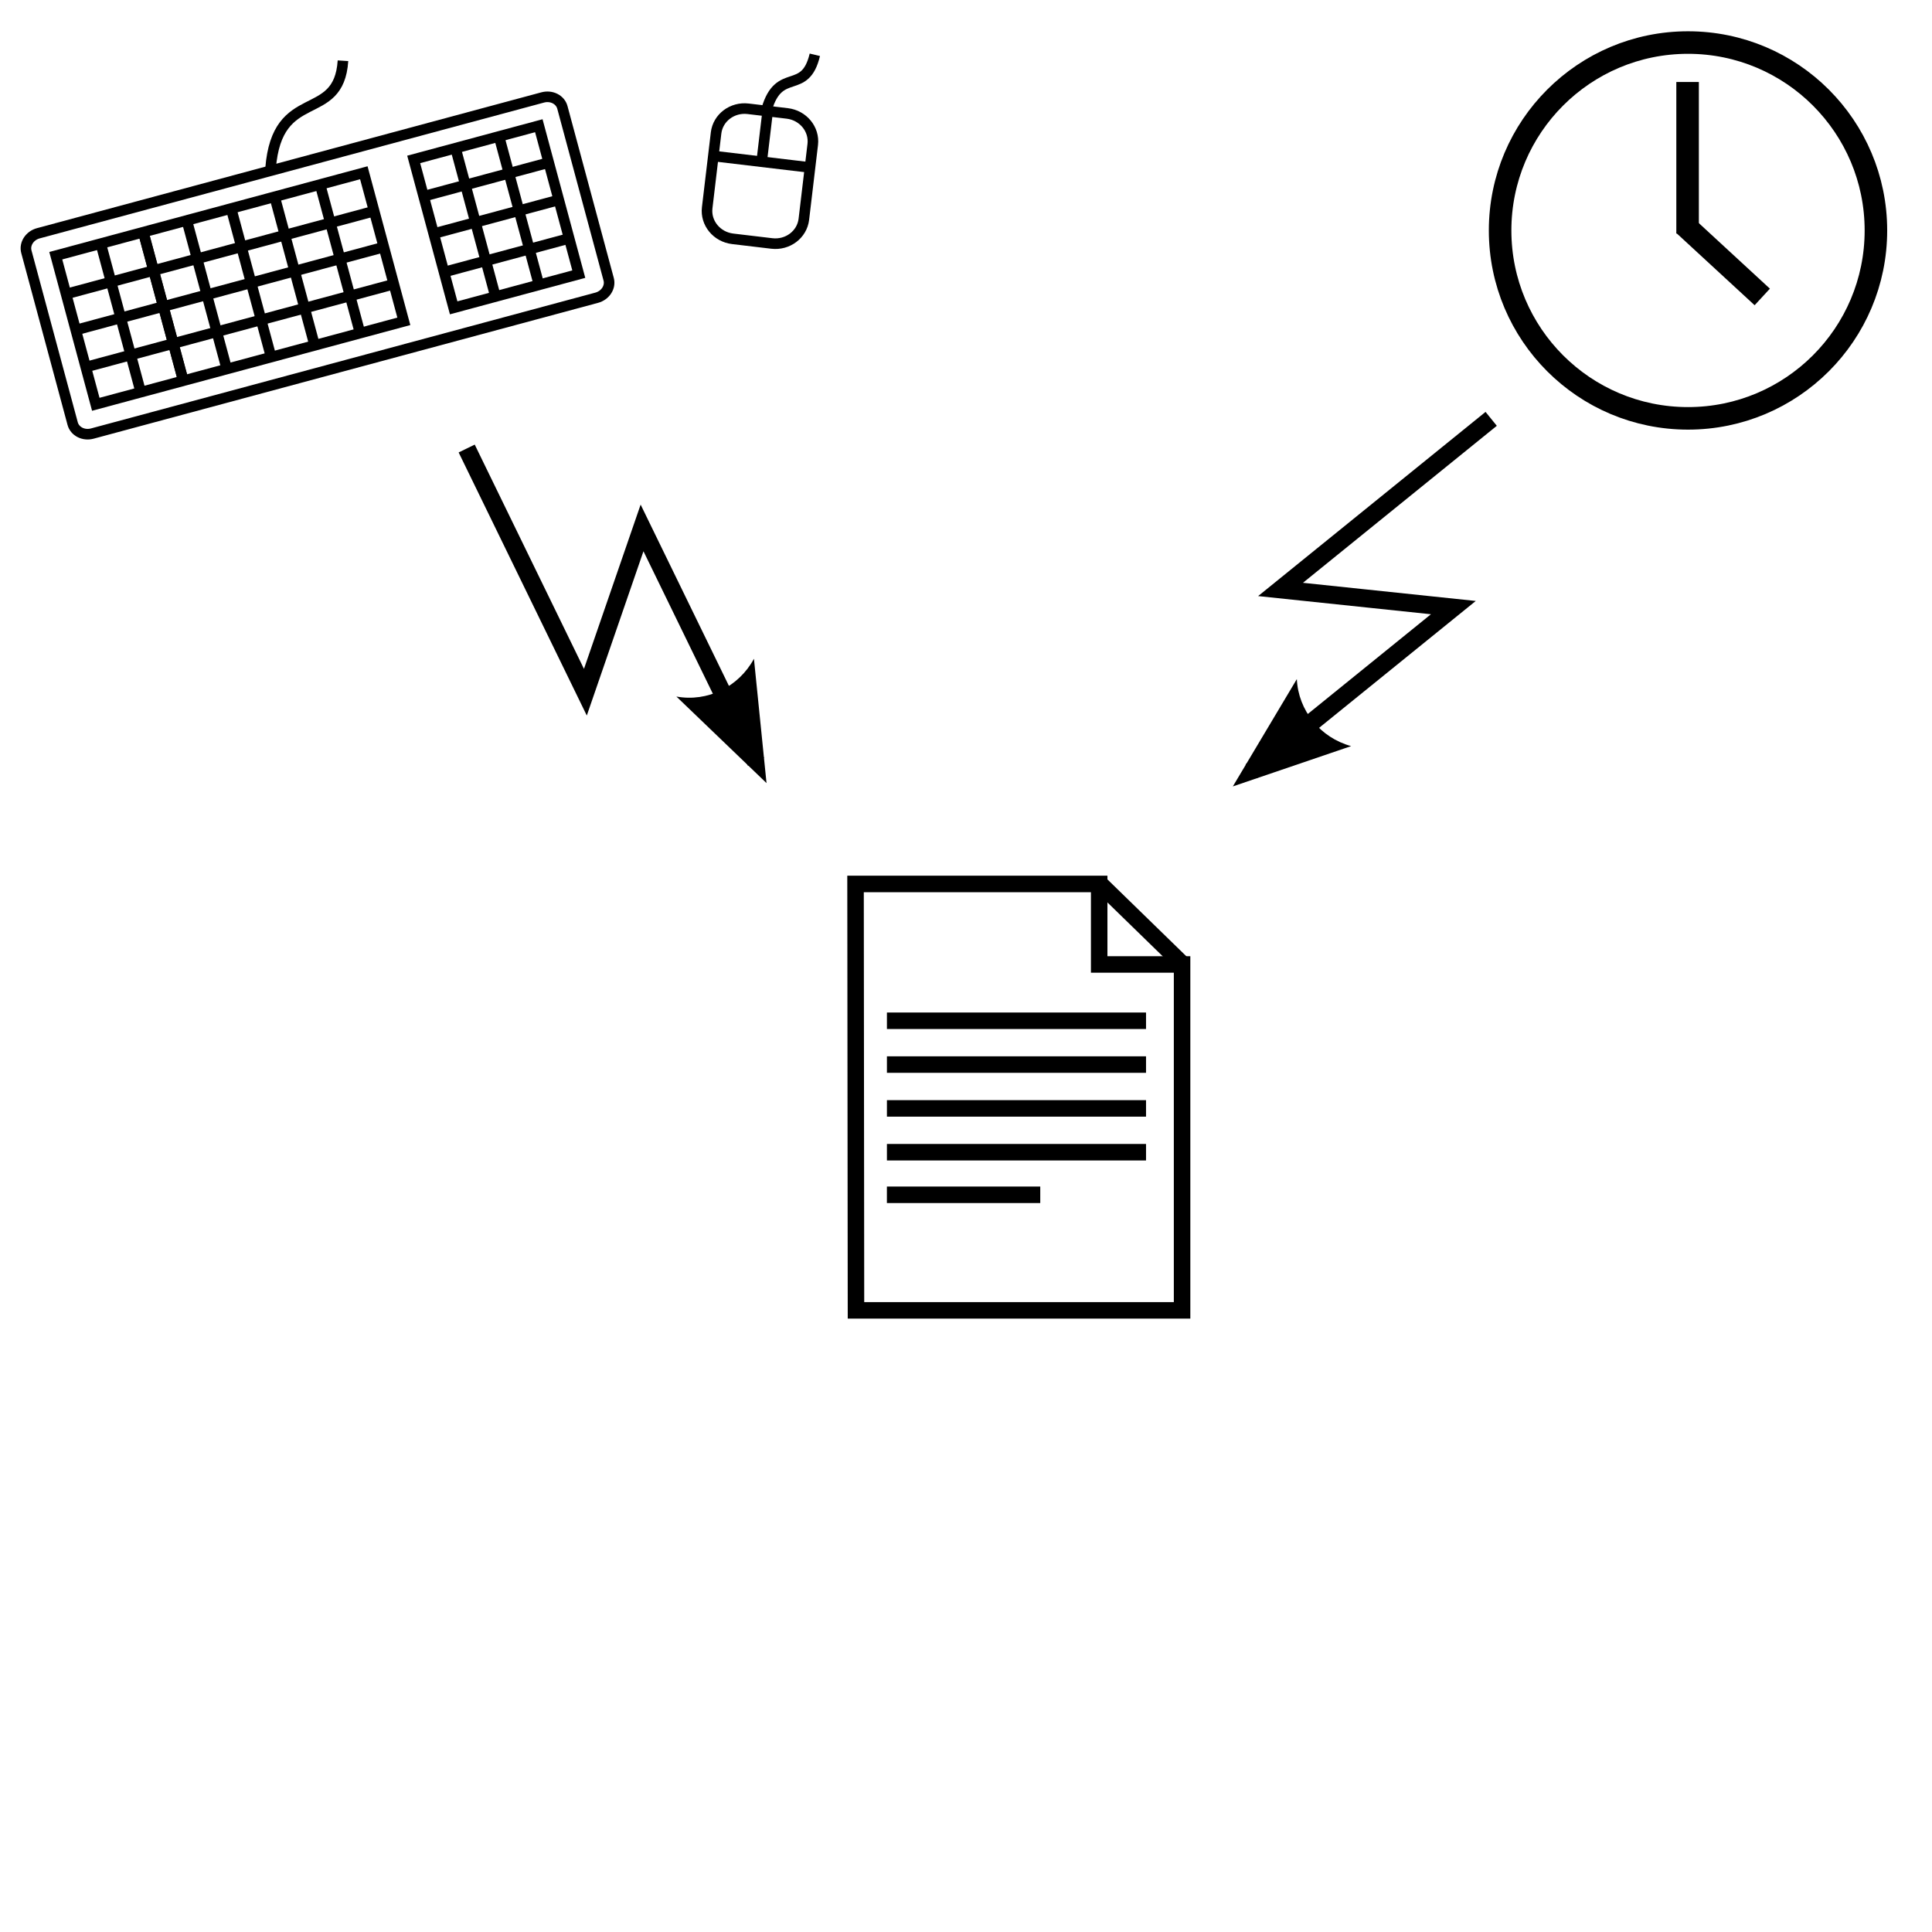
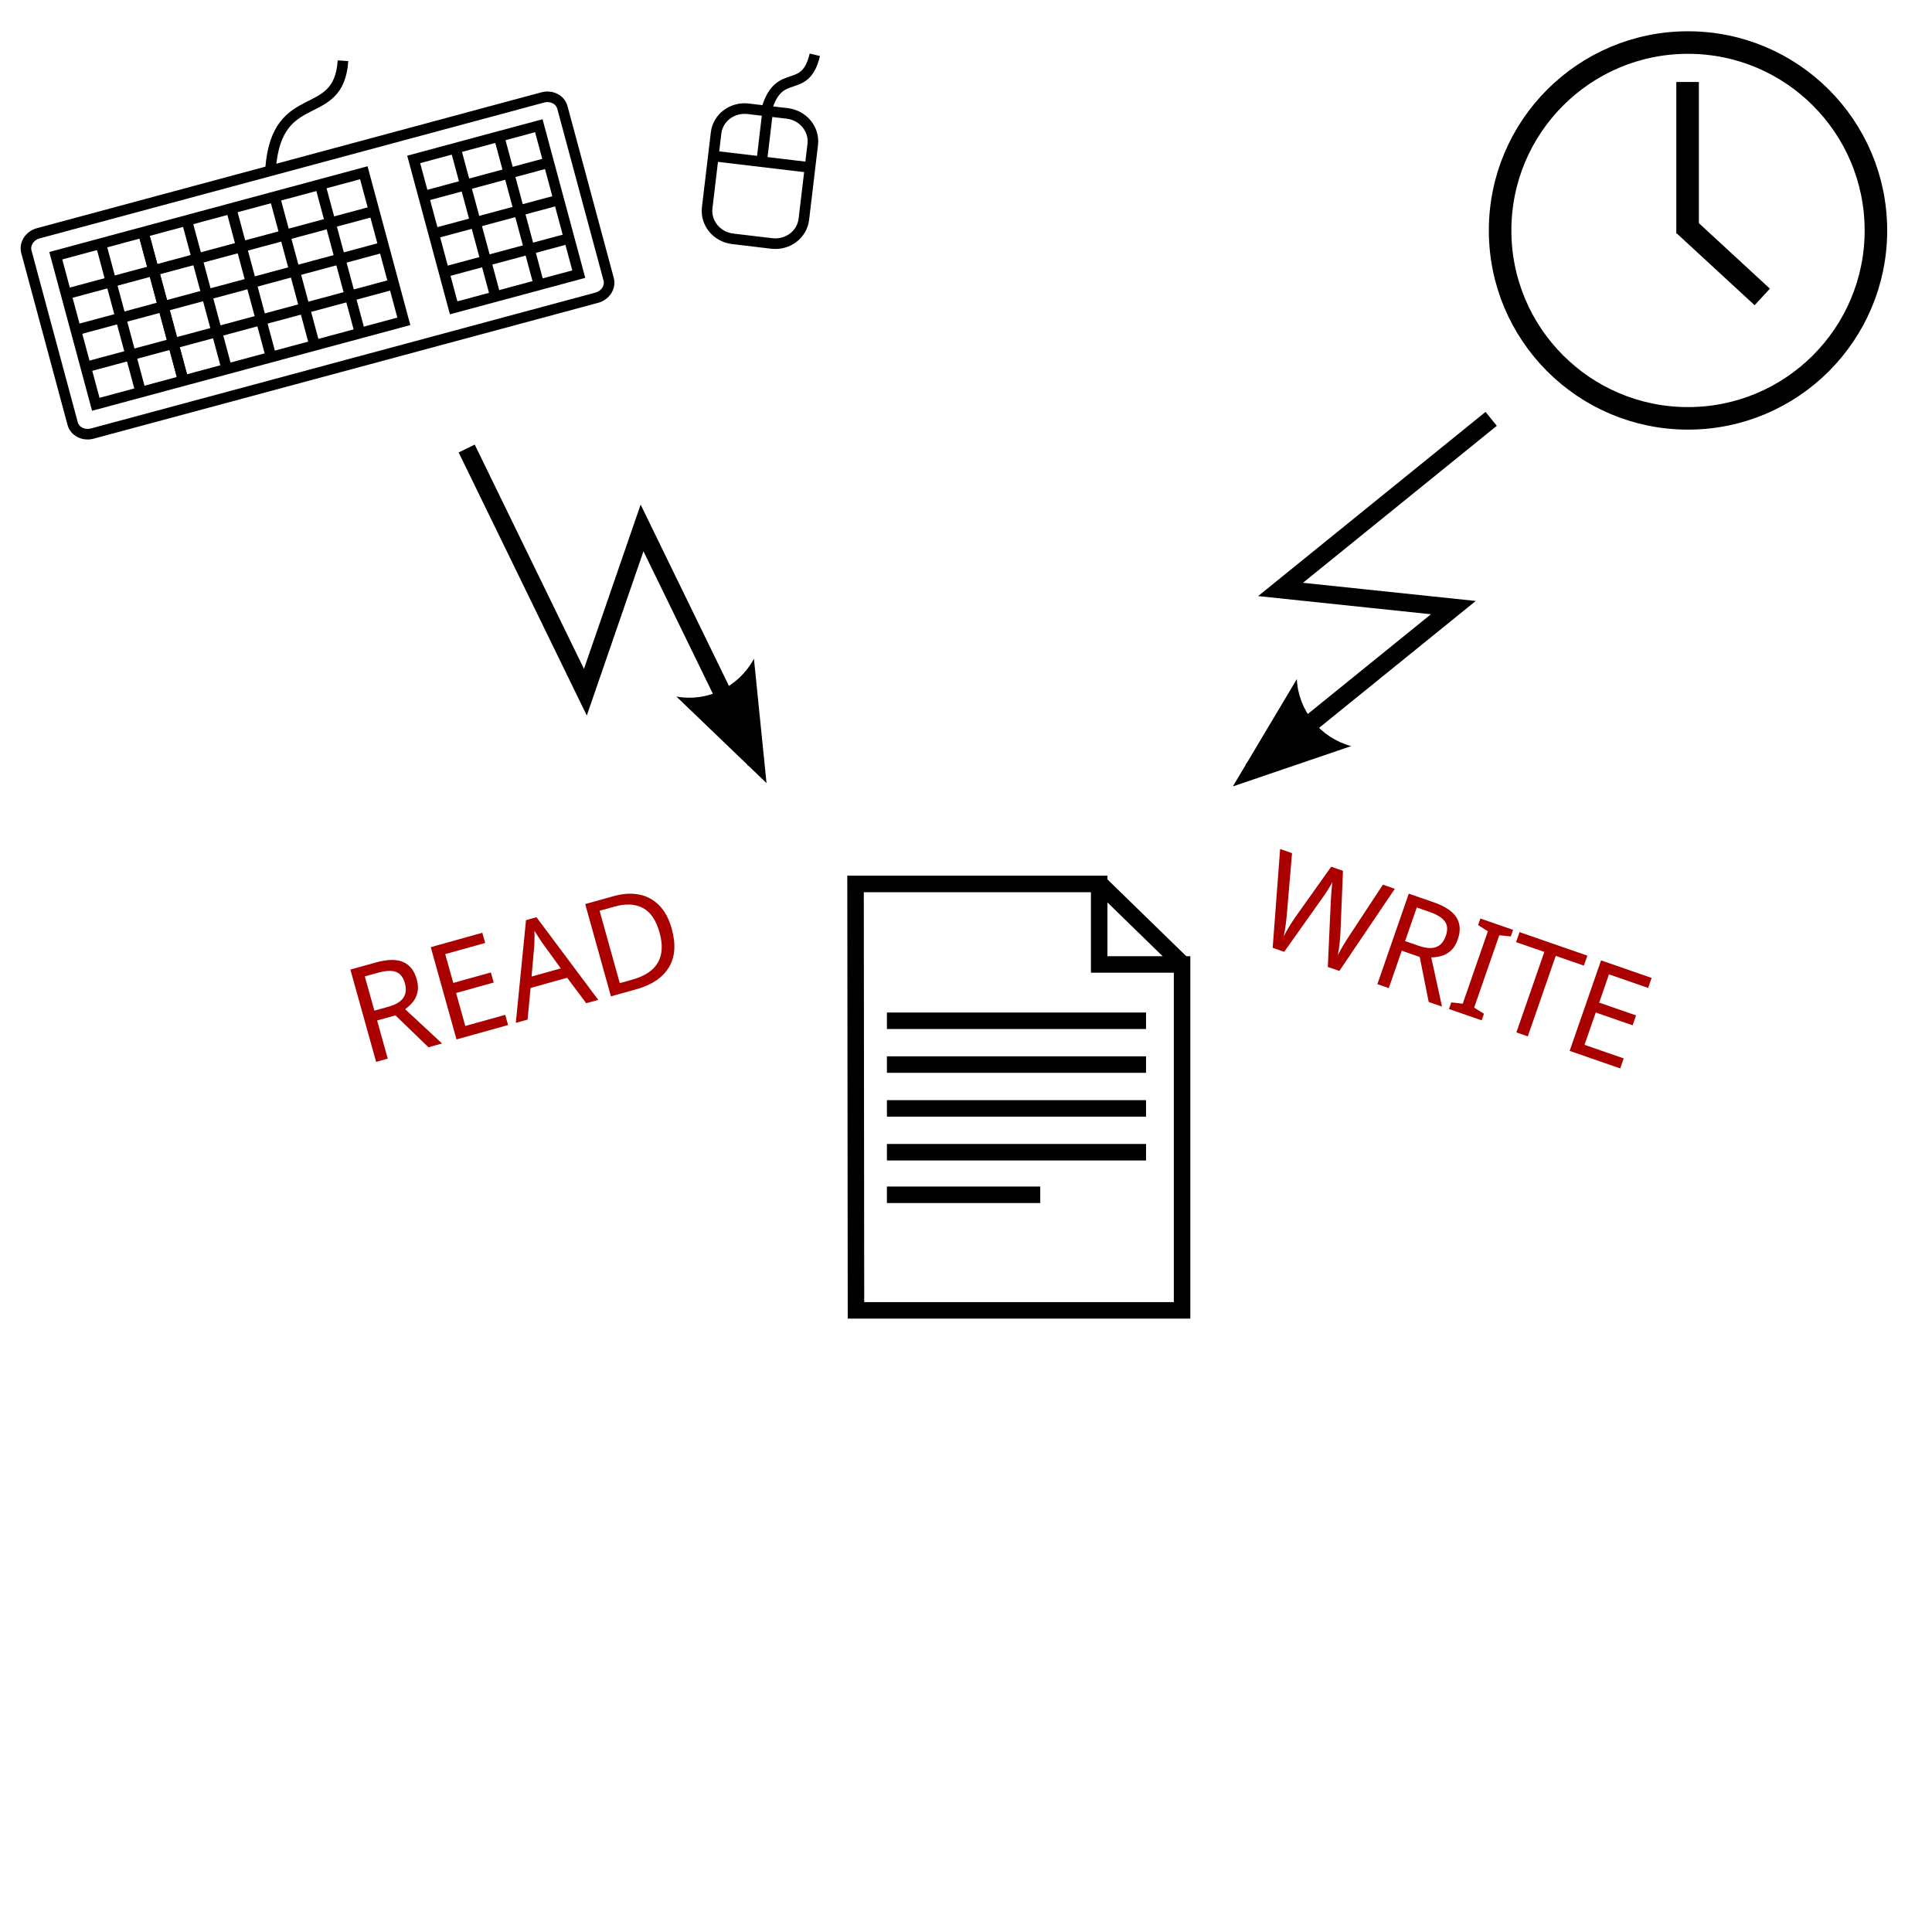
<svg xmlns="http://www.w3.org/2000/svg" width="1080" height="1080" id="svg2" version="1.1">
  <defs id="defs4">
    <marker orient="auto" refY="0" refX="0" id="Arrow1Lstart" style="overflow:visible">
      <path id="path3907" d="M 0,0 5,-5 -12.5,0 5,5 0,0 z" style="fill-rule:evenodd;stroke:#000000;stroke-width:1pt" transform="matrix(0.8,0,0,0.8,10,0)" />
    </marker>
    <marker orient="auto" refY="0" refX="0" id="Arrow1Mend" style="overflow:visible">
      <path id="path3916" d="M 0,0 5,-5 -12.5,0 5,5 0,0 z" style="fill-rule:evenodd;stroke:#000000;stroke-width:1pt" transform="matrix(-0.4,0,0,-0.4,-4,0)" />
    </marker>
    <marker orient="auto" refY="0" refX="0" id="Arrow2Mend" style="overflow:visible">
      <path id="path3934" style="fill-rule:evenodd;stroke-width:0.625;stroke-linejoin:round" d="M 8.719,4.034 -2.207,0.016 8.719,-4.002 c -1.745,2.372 -1.735,5.617 -6e-7,8.035 z" transform="scale(-0.6,-0.6)" />
    </marker>
    <marker orient="auto" refY="0" refX="0" id="Arrow2Lend" style="overflow:visible">
      <path id="path3928" style="fill-rule:evenodd;stroke-width:0.625;stroke-linejoin:round" d="M 8.719,4.034 -2.207,0.016 8.719,-4.002 c -1.745,2.372 -1.735,5.617 -6e-7,8.035 z" transform="matrix(-1.1,0,0,-1.1,-1.1,0)" />
    </marker>
    <marker orient="auto" refY="0" refX="0" id="Arrow2Mend-1" style="overflow:visible">
      <path id="path3934-6" style="fill-rule:evenodd;stroke-width:0.625;stroke-linejoin:round" d="M 8.719,4.034 -2.207,0.016 8.719,-4.002 c -1.745,2.372 -1.735,5.617 -6e-7,8.035 z" transform="scale(-0.6,-0.6)" />
    </marker>
  </defs>
  <g id="layer1" transform="translate(0,27.63782)">
-     <path style="fill:none;stroke:#000000;stroke-width:14.051;stroke-linecap:butt;stroke-miterlimit:4;stroke-opacity:1;stroke-dasharray:none;stroke-dashoffset:0" id="path8413" d="m 915.714,182.666 a 117.143,117.143 0 1 1 -234.286,0 117.143,117.143 0 1 1 234.286,0 z" transform="matrix(0.8966796,0,0,0.8966796,227.5472,-62.60688)" />
+     <path style="fill:none;stroke:#000000;stroke-width:14.051;stroke-linecap:butt;stroke-miterlimit:4;stroke-opacity:1;stroke-dasharray:none;stroke-dashoffset:0" id="path8413" d="m 915.714,182.666 c 0,64.696 -52.447,117.143 -117.143,117.143 -64.696,0 -117.143,-52.447 -117.143,-117.143 0,-64.696 52.447,-117.143 117.143,-117.143 64.696,0 117.143,52.447 117.143,117.143 z" transform="matrix(0.8966796,0,0,0.8966796,227.5472,-62.60688)" />
    <path style="fill:none;stroke:#000000;stroke-width:9.223;stroke-linecap:butt;stroke-linejoin:miter;stroke-miterlimit:4;stroke-opacity:1;stroke-dasharray:none" d="m 478.498,704.864 182.291,0 0,-193.37 -46.34,0 0,-44.999 -136.197,0 z" id="path2989" />
    <path style="fill:none;stroke:#000000;stroke-width:9.223;stroke-linecap:butt;stroke-linejoin:miter;stroke-miterlimit:4;stroke-opacity:1;stroke-dasharray:none" d="m 614.449,465.895 46.199,44.999" id="path2993" />
    <path style="fill:none;stroke:#000000;stroke-width:9.223;stroke-linecap:butt;stroke-linejoin:miter;stroke-miterlimit:4;stroke-opacity:1;stroke-dasharray:none" d="m 495.797,542.975 144.838,0" id="path3763" />
    <path id="path3765" d="m 495.797,567.465 144.838,0" style="fill:none;stroke:#000000;stroke-width:9.223;stroke-linecap:butt;stroke-linejoin:miter;stroke-miterlimit:4;stroke-opacity:1;stroke-dasharray:none" />
    <path id="path3767" d="m 495.797,591.969 144.838,0" style="fill:none;stroke:#000000;stroke-width:9.223;stroke-linecap:butt;stroke-linejoin:miter;stroke-miterlimit:4;stroke-opacity:1;stroke-dasharray:none" />
    <path style="fill:none;stroke:#000000;stroke-width:9.223;stroke-linecap:butt;stroke-linejoin:miter;stroke-miterlimit:4;stroke-opacity:1;stroke-dasharray:none" d="m 495.797,616.458 144.838,0" id="path3769" />
    <path id="path3771" d="m 495.783,640.262 85.728,0" style="fill:none;stroke:#000000;stroke-width:9.223;stroke-linecap:butt;stroke-linejoin:miter;stroke-miterlimit:4;stroke-opacity:1;stroke-dasharray:none" />
    <path style="fill:none;stroke:#000000;stroke-width:12.599;stroke-linecap:butt;stroke-linejoin:miter;stroke-miterlimit:4;stroke-opacity:1;stroke-dasharray:none" d="m 943.375,18.197 0,84.702" id="path8772" />
    <path id="path8774" d="M 985.115,138.356 941.373,98.013" style="fill:none;stroke:#000000;stroke-width:12.599;stroke-linecap:butt;stroke-linejoin:miter;stroke-miterlimit:4;stroke-opacity:1;stroke-dasharray:none" />
    <rect style="fill:none;stroke:#000000;stroke-width:5.915;stroke-linecap:butt;stroke-miterlimit:4;stroke-opacity:1;stroke-dasharray:none;stroke-dashoffset:0" id="rect8795" width="310.307" height="115.96" x="-15.171" y="104.8" rx="9.162" ry="8.245" transform="matrix(0.9655995,-0.260034,0.260034,0.9655995,0,0)" />
    <rect style="fill:none;stroke:#000000;stroke-width:5.915;stroke-linecap:butt;stroke-miterlimit:4;stroke-opacity:1;stroke-dasharray:none;stroke-dashoffset:0" id="rect8797" width="178.335" height="86.02" x="0.123" y="119.447" rx="0" ry="0" transform="matrix(0.9655995,-0.260034,0.260034,0.9655995,0,0)" />
    <rect ry="0" rx="0" y="119.496" x="207.318" height="85.921" width="72.435" id="rect8799" style="fill:none;stroke:#000000;stroke-width:5.915;stroke-linecap:butt;stroke-miterlimit:4;stroke-opacity:1;stroke-dasharray:none;stroke-dashoffset:0" transform="matrix(0.9655995,-0.260034,0.260034,0.9655995,0,0)" />
    <path style="fill:none;stroke:#000000;stroke-width:5.915;stroke-linecap:butt;stroke-linejoin:miter;stroke-miterlimit:4;stroke-opacity:1;stroke-dasharray:none" d="M 179.162,76.388 201.061,157.708" id="path8801" />
    <path id="path8805" d="m 129.432,89.78 21.899,81.32" style="fill:none;stroke:#000000;stroke-width:5.915;stroke-linecap:butt;stroke-linejoin:miter;stroke-miterlimit:4;stroke-opacity:1;stroke-dasharray:none" />
    <path style="fill:none;stroke:#000000;stroke-width:5.915;stroke-linecap:butt;stroke-linejoin:miter;stroke-miterlimit:4;stroke-opacity:1;stroke-dasharray:none" d="m 153.759,83.228 21.899,81.32" id="path8807" />
    <path style="fill:none;stroke:#000000;stroke-width:5.915;stroke-linecap:butt;stroke-linejoin:miter;stroke-miterlimit:4;stroke-opacity:1;stroke-dasharray:none" d="m 80.327,103.004 21.899,81.32" id="path8809" />
    <path id="path8811" d="m 104.655,96.452 21.899,81.32" style="fill:none;stroke:#000000;stroke-width:5.915;stroke-linecap:butt;stroke-linejoin:miter;stroke-miterlimit:4;stroke-opacity:1;stroke-dasharray:none" />
    <path id="path8813" d="m 80.327,103.004 21.899,81.32" style="fill:none;stroke:#000000;stroke-width:5.915;stroke-linecap:butt;stroke-linejoin:miter;stroke-miterlimit:4;stroke-opacity:1;stroke-dasharray:none" />
    <path style="fill:none;stroke:#000000;stroke-width:5.915;stroke-linecap:butt;stroke-linejoin:miter;stroke-miterlimit:4;stroke-opacity:1;stroke-dasharray:none" d="m 56.557,109.405 21.899,81.32" id="path8815" />
    <path id="path8823" d="M 254.852,56.004 276.751,137.324" style="fill:none;stroke:#000000;stroke-width:5.915;stroke-linecap:butt;stroke-linejoin:miter;stroke-miterlimit:4;stroke-opacity:1;stroke-dasharray:none" />
    <path style="fill:none;stroke:#000000;stroke-width:5.915;stroke-linecap:butt;stroke-linejoin:miter;stroke-miterlimit:4;stroke-opacity:1;stroke-dasharray:none" d="m 279.18,49.453 21.899,81.32" id="path8825" />
    <path id="path8827" d="M 208.587,90.513 37.579,136.565" style="fill:none;stroke:#000000;stroke-width:5.915;stroke-linecap:butt;stroke-linejoin:miter;stroke-miterlimit:4;stroke-opacity:1;stroke-dasharray:none" />
    <path style="fill:none;stroke:#000000;stroke-width:5.915;stroke-linecap:butt;stroke-linejoin:miter;stroke-miterlimit:4;stroke-opacity:1;stroke-dasharray:none" d="M 214.005,110.631 42.996,156.684" id="path8829" />
    <path id="path8831" d="M 219.582,131.342 48.574,177.394" style="fill:none;stroke:#000000;stroke-width:5.915;stroke-linecap:butt;stroke-linejoin:miter;stroke-miterlimit:4;stroke-opacity:1;stroke-dasharray:none" />
    <path style="fill:none;stroke:#000000;stroke-width:5.915;stroke-linecap:butt;stroke-linejoin:miter;stroke-miterlimit:4;stroke-opacity:1;stroke-dasharray:none" d="m 305.486,63.586 -68.72,18.506" id="path8833" />
    <path id="path8835" d="M 311.11,84.469 242.39,102.975" style="fill:none;stroke:#000000;stroke-width:5.915;stroke-linecap:butt;stroke-linejoin:miter;stroke-miterlimit:4;stroke-opacity:1;stroke-dasharray:none" />
    <path style="fill:none;stroke:#000000;stroke-width:5.915;stroke-linecap:butt;stroke-linejoin:miter;stroke-miterlimit:4;stroke-opacity:1;stroke-dasharray:none" d="m 316.899,105.966 -68.72,18.506" id="path8837" />
    <path style="fill:none;stroke:#000000;stroke-width:5.915;stroke-linecap:butt;stroke-linejoin:miter;stroke-miterlimit:4;stroke-opacity:1;stroke-dasharray:none" d="m 151.254,66.554 c 3.604,-46.513 38.166,-24.747 40.469,-60.236" id="path8854" />
    <rect style="fill:none;stroke:#000000;stroke-width:5.915;stroke-linecap:butt;stroke-miterlimit:4;stroke-opacity:1;stroke-dasharray:none;stroke-dashoffset:0" id="rect8856" width="54.417" height="73.204" x="403.004" y="-16.401" transform="matrix(0.9930158,0.1179817,-0.1179817,0.9930158,0,0)" ry="15.548" rx="16.196" />
    <path style="fill:none;stroke:#000000;stroke-width:5.915;stroke-linecap:butt;stroke-linejoin:miter;stroke-miterlimit:4;stroke-opacity:1;stroke-dasharray:none" d="m 396.188,59.26 55.324,6.573" id="path8858" />
    <path style="fill:none;stroke:#000000;stroke-width:5.915;stroke-linecap:butt;stroke-linejoin:miter;stroke-miterlimit:4;stroke-opacity:1;stroke-dasharray:none" d="m 425.894,61.81 3.172,-26.697" id="path8860" />
    <path id="path8862" d="m 428.578,33.474 c 7.012,-24.077 21.404,-7.375 26.917,-30.477" style="fill:none;stroke:#000000;stroke-width:5.915;stroke-linecap:butt;stroke-linejoin:miter;stroke-miterlimit:4;stroke-opacity:1;stroke-dasharray:none" />
    <path style="fill:none;stroke:#000000;stroke-width:10;stroke-linecap:butt;stroke-linejoin:miter;stroke-miterlimit:4;stroke-opacity:1;stroke-dasharray:none;marker-end:url(#Arrow2Mend-1)" d="m 260.883,223.088 66.35,136.224 31.676,-91.833 63.696,130.775" id="path4280" />
    <path id="path5010" d="M 833.58,206.503 715.829,301.865 812.44,312.015 699.399,403.563" style="fill:none;stroke:#000000;stroke-width:10;stroke-linecap:butt;stroke-linejoin:miter;stroke-miterlimit:4;stroke-opacity:1;stroke-dasharray:none;marker-end:url(#Arrow2Mend-1)" />
+     <text xml:space="preserve" style="font-size:40px;font-style:normal;font-weight:normal;line-height:125%;letter-spacing:0px;word-spacing:0px;fill:#aa0000;fill-opacity:1;stroke:none;font-family:Sans" x="43.144" y="601.629" id="text5708" transform="matrix(0.9632128,-0.2687399,0.2687399,0.9632128,0,0)">
+       <tspan id="tspan5710" x="43.144" y="601.629" style="font-size:75px;font-style:normal;font-variant:normal;font-weight:normal;font-stretch:normal;fill:#aa0000;font-family:Sketch Block;-inkscape-font-specification:Sketch Block">READ</tspan>
+     </text>
+     <text transform="matrix(0.9447262,0.3278604,-0.3278604,0.9447262,0,0)" id="text5712" y="241.186" x="821.678" style="font-size:40px;font-style:normal;font-weight:normal;line-height:125%;letter-spacing:0px;word-spacing:0px;fill:#aa0000;fill-opacity:1;stroke:none;font-family:Sans" xml:space="preserve">
+       <tspan style="font-size:75px;font-style:normal;font-variant:normal;font-weight:normal;font-stretch:normal;fill:#aa0000;font-family:Sketch Block;-inkscape-font-specification:Sketch Block" y="241.186" x="821.678" id="tspan5714">WRITE</tspan>
+     </text>
  </g>
</svg>
